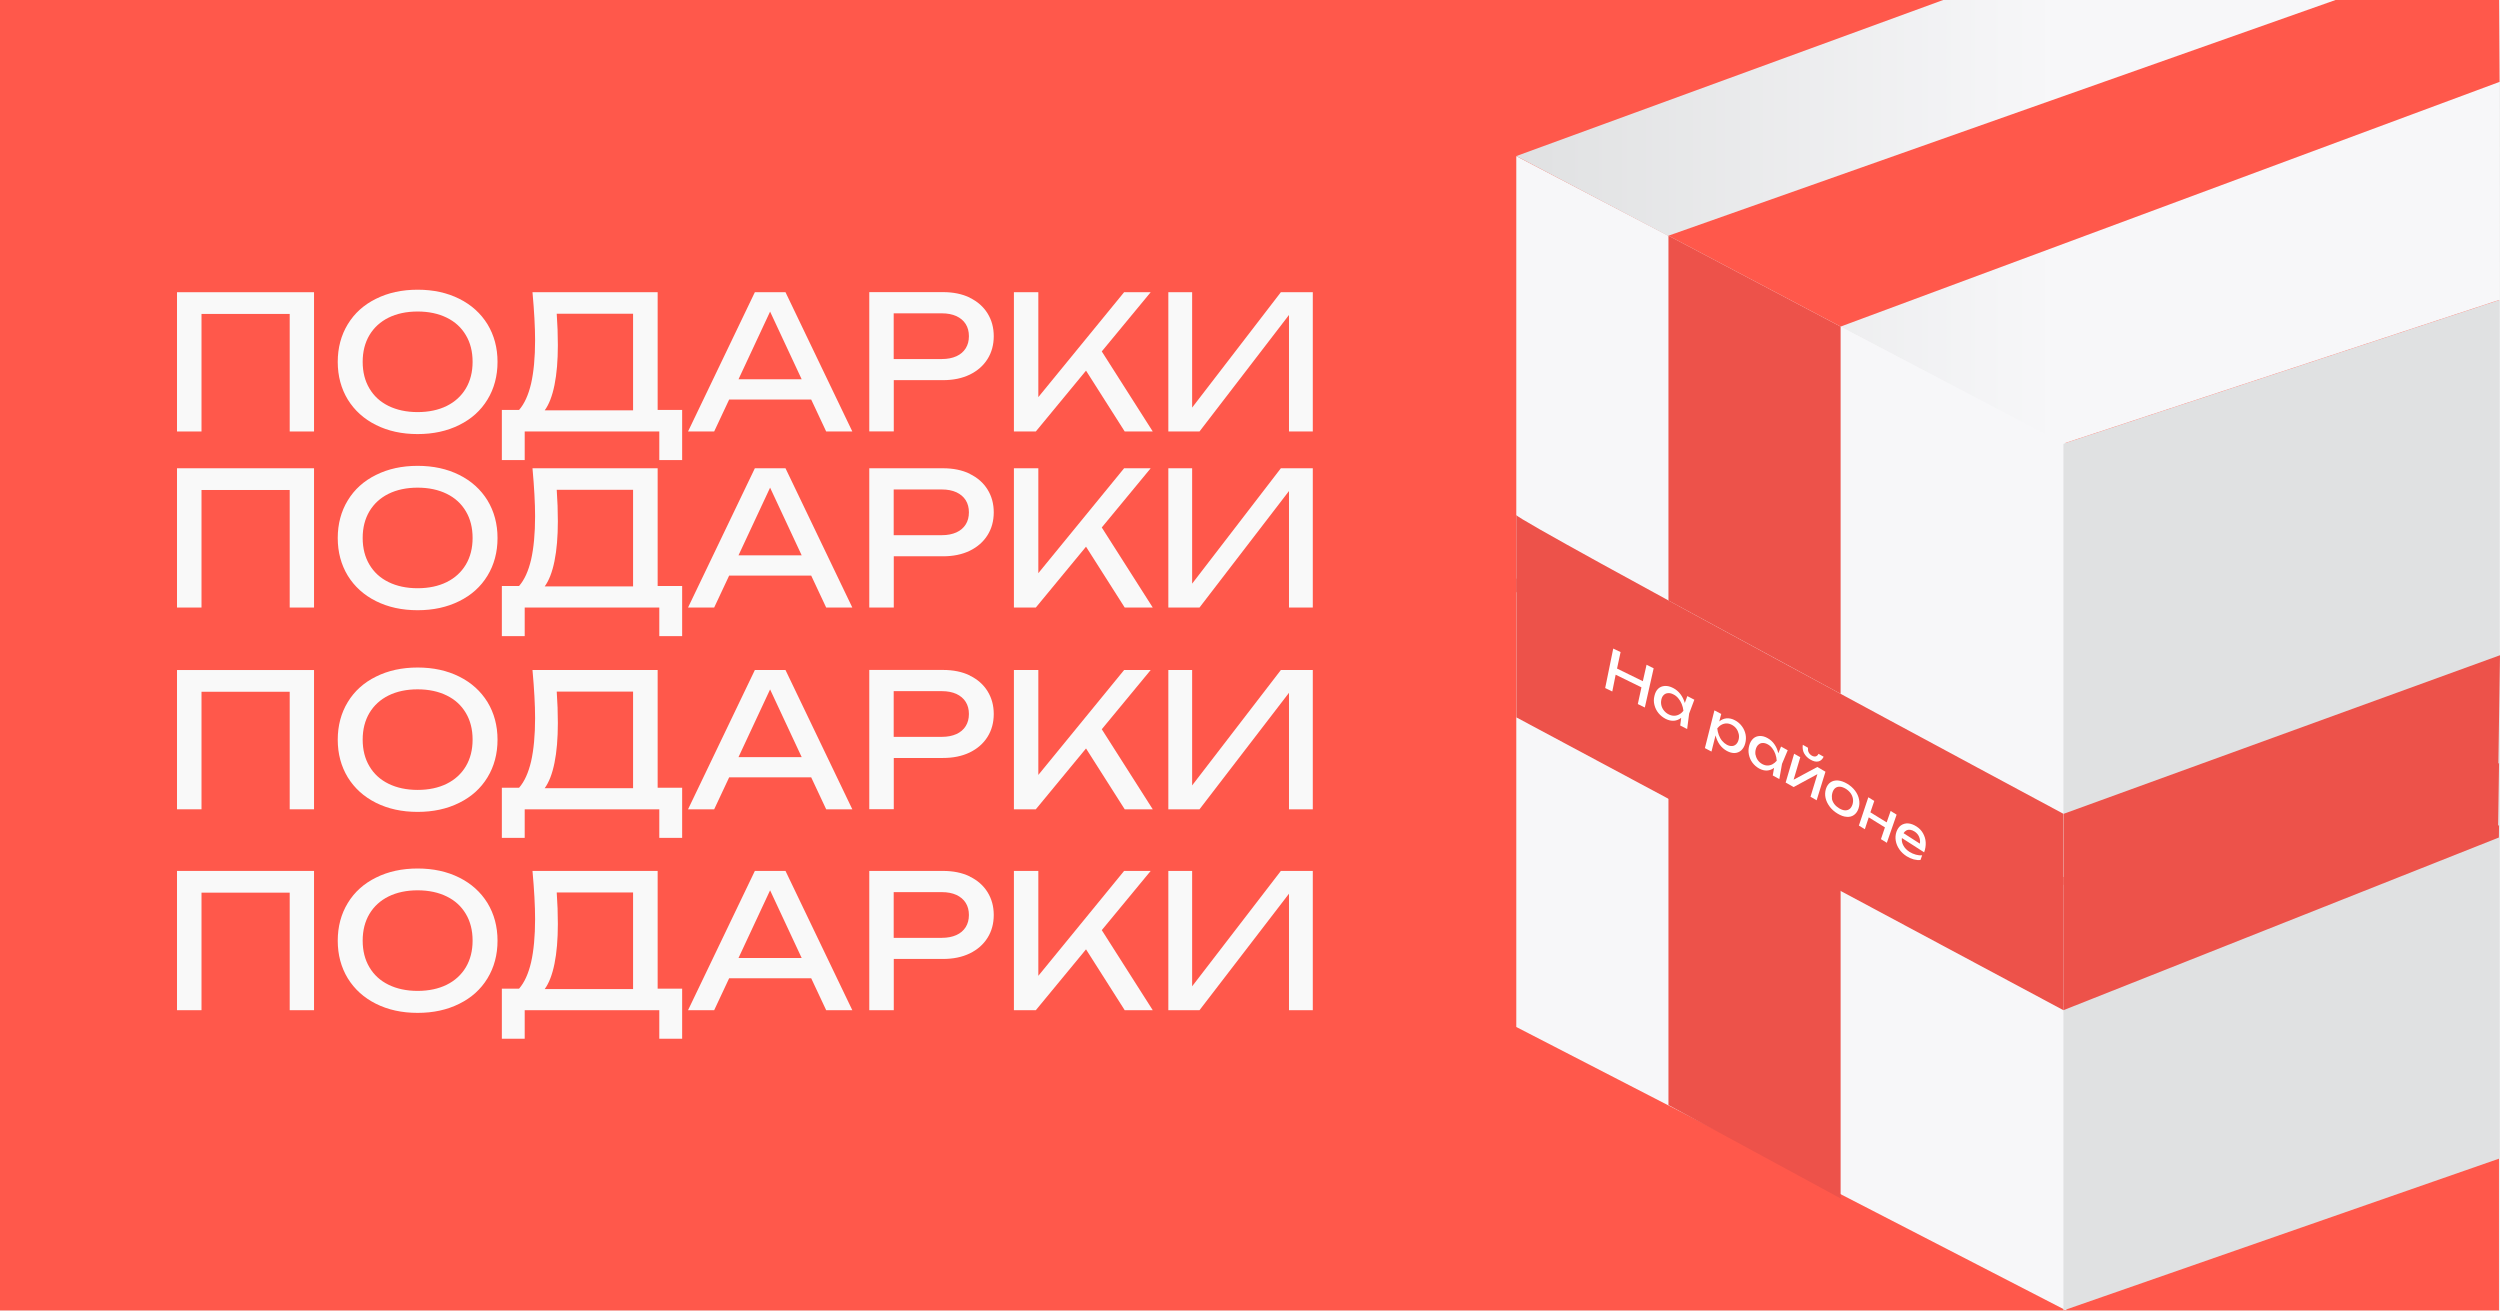
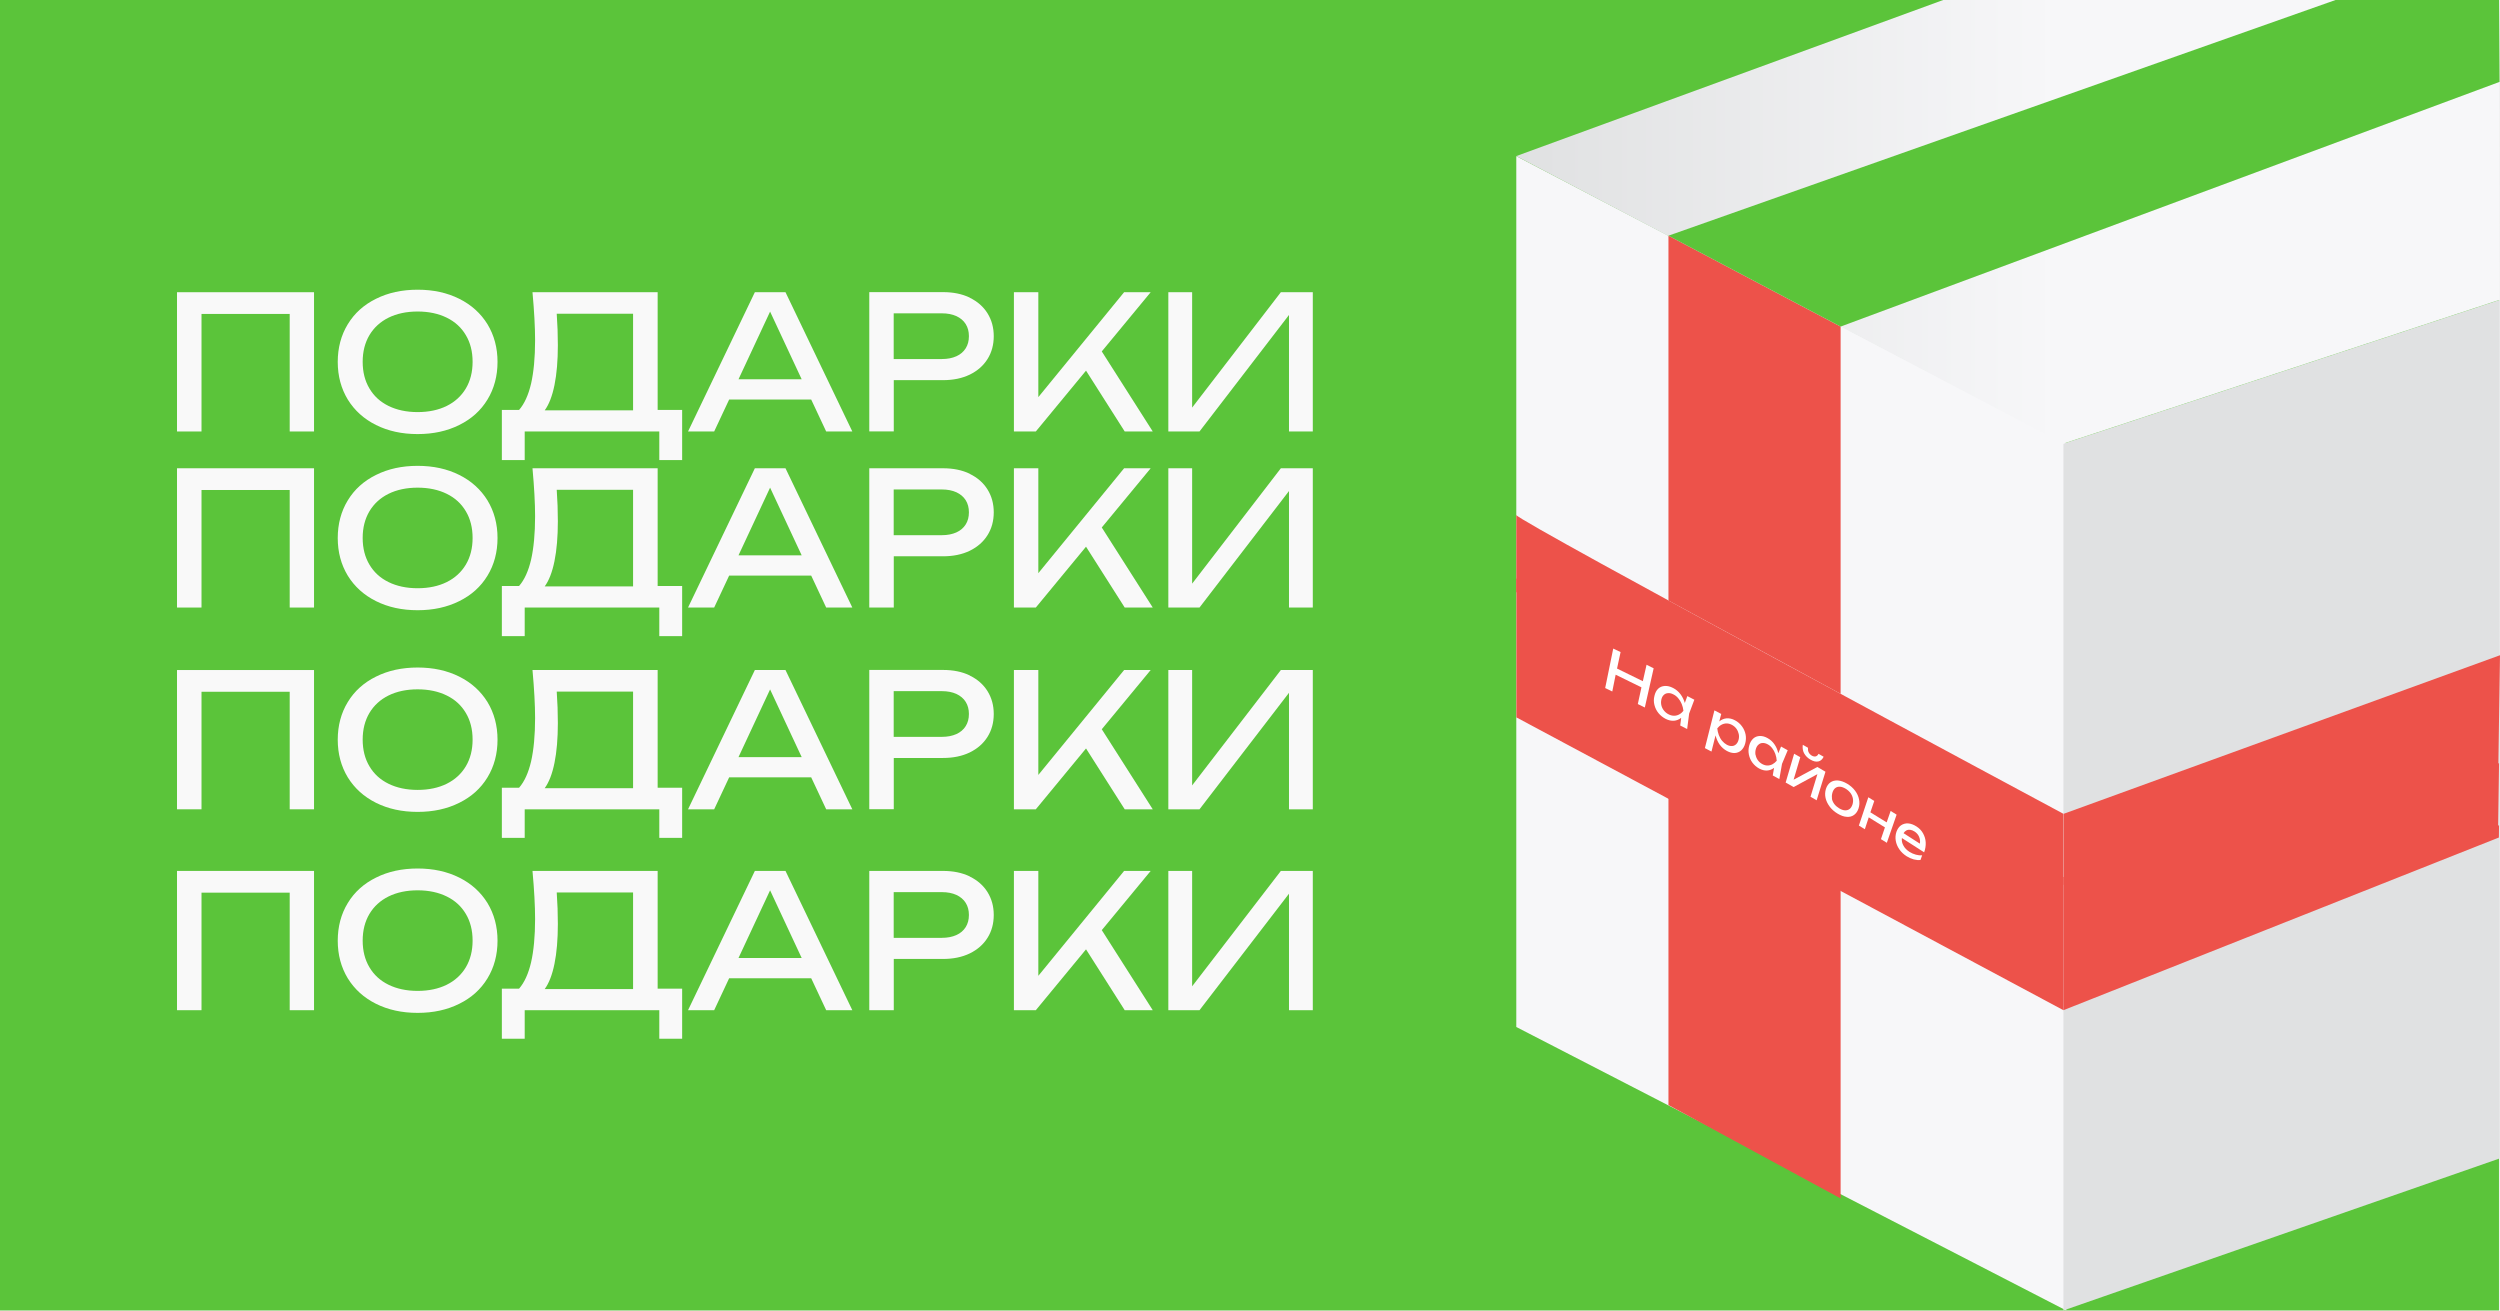
<svg xmlns="http://www.w3.org/2000/svg" viewBox="0 0 288.83 151.4">
  <defs>
-     <style>.e{fill:#ed524a;}.f{fill:#fff;}.g{fill:#f7f7f9;}.h{fill:#f9f9f9;}.i{fill:url(#d);}.j{fill:#e0e1e2;}.k{fill:#ff584b;}</style>
+     <style>.e{fill:#ed524a;}.f{fill:#fff;}.g{fill:#f7f7f9;}.h{fill:#f9f9f9;}.i{fill:url(#d);}.j{fill:#e0e1e2;}.k{fill:#5BC43A;}</style>
    <linearGradient id="d" x1="175.18" y1="25.63" x2="288.78" y2="25.63" gradientTransform="matrix(1, 0, 0, 1, 0, 0)" gradientUnits="userSpaceOnUse">
      <stop offset="0" stop-color="#e0e1e2" />
      <stop offset=".55" stop-color="#f7f7f9" />
    </linearGradient>
  </defs>
  <g id="a" />
  <g id="b">
    <g id="c">
      <rect class="k" y="0" width="288.71" height="151.4" />
      <g>
        <polygon class="g" points="238.71 151.4 238.71 51.26 175.18 18.04 175.18 118.65 238.71 151.4" />
        <polygon class="j" points="238.39 151.4 288.78 133.84 288.78 34.65 238.39 51.26 238.39 151.4" />
        <polygon class="i" points="288.78 34.64 238.39 51.25 175.18 18.03 224.5 0 288.72 0 288.78 34.64" />
      </g>
      <path class="e" d="M238.39,101.33v15.38l-63.2-33.83v-16.07c0,.61,63.2,34.52,63.2,34.52Z" />
      <path class="e" d="M175.18,59.5c0,.62,63.21,34.52,63.21,34.52v8.22l-63.21-33.84v-8.9Z" />
      <polygon class="e" points="288.72 88.18 288.61 95.38 288.72 95.35 288.7 96.76 238.39 116.71 238.39 101.33 238.42 101.31 238.42 94.02 288.83 75.7 288.64 88.2 288.72 88.18" />
      <g>
        <path class="f" d="M187.23,75.33l-.41,1.91,2.98,1.46,.43-1.9,.82,.41-1.02,4.53-.81-.4,.42-1.93-2.98-1.46-.39,1.94-.82-.4,.93-4.56,.84,.4Z" />
        <path class="f" d="M194.23,82.93c-.25,.2-.52,.31-.83,.34-.31,.02-.63-.05-.95-.21-.33-.17-.61-.39-.84-.67-.23-.28-.38-.59-.47-.94-.09-.35-.09-.69,0-1.05,.08-.35,.22-.63,.43-.83,.21-.2,.47-.3,.77-.32,.3-.02,.62,.06,.95,.23,.34,.17,.62,.41,.85,.71,.23,.3,.4,.65,.51,1.03l.29-.8,.81,.42-.6,1.6-.23,1.79-.8-.41,.11-.89Zm-2.29-1.45c.05,.22,.15,.43,.3,.61,.14,.18,.32,.33,.54,.44,.21,.11,.42,.16,.63,.16,.21,0,.41-.05,.59-.15,.19-.1,.35-.24,.49-.43-.03-.27-.1-.53-.2-.78-.1-.25-.24-.47-.4-.66-.16-.19-.35-.35-.57-.45-.21-.11-.42-.16-.61-.14-.19,.01-.36,.08-.49,.21-.14,.13-.23,.3-.28,.53-.05,.23-.05,.45,0,.67Z" />
        <path class="f" d="M198.86,82.47l-.23,.88c.25-.21,.53-.33,.85-.36,.32-.02,.64,.05,.97,.23,.32,.17,.59,.4,.8,.69,.21,.28,.35,.6,.42,.94,.07,.34,.05,.69-.04,1.03-.09,.35-.25,.61-.46,.81-.21,.19-.46,.29-.75,.31-.29,.01-.59-.07-.91-.24-.33-.18-.6-.42-.83-.73-.22-.31-.38-.67-.48-1.07l-.47,1.87-.76-.4,1.1-4.36,.78,.41Zm-.28,2.46c.1,.25,.22,.47,.38,.66,.16,.19,.34,.34,.54,.45,.2,.11,.4,.16,.59,.15,.19,0,.35-.08,.48-.2,.14-.13,.23-.3,.29-.52,.06-.22,.07-.44,.02-.67-.05-.22-.14-.43-.27-.61-.14-.19-.31-.33-.51-.44-.21-.11-.41-.17-.62-.17-.21,0-.4,.05-.59,.15-.19,.1-.35,.24-.49,.42,.03,.27,.09,.53,.18,.78Z" />
        <path class="f" d="M204.98,88.7c-.25,.19-.52,.3-.82,.32-.3,.02-.6-.06-.92-.23-.31-.17-.57-.4-.78-.68-.21-.28-.34-.6-.41-.94-.07-.34-.05-.69,.04-1.03,.09-.35,.25-.61,.46-.81,.21-.19,.47-.29,.76-.3,.29-.01,.6,.07,.91,.25,.32,.18,.58,.41,.79,.72,.21,.3,.36,.65,.44,1.03l.32-.78,.77,.43-.66,1.57-.31,1.76-.76-.42,.15-.87Zm-2.15-1.48c.04,.22,.13,.43,.26,.61,.13,.18,.3,.33,.5,.44,.2,.11,.4,.17,.6,.17,.2,0,.4-.04,.58-.14,.18-.1,.35-.23,.5-.41-.02-.27-.07-.53-.16-.78-.09-.25-.21-.47-.36-.66-.15-.2-.32-.35-.53-.46-.2-.11-.4-.16-.58-.15-.19,0-.35,.07-.49,.2-.14,.12-.24,.3-.3,.52-.06,.22-.07,.44-.03,.67Z" />
        <path class="f" d="M207.26,87.07l.73,.41-.77,2.6,2.74-1.47,.94,.55-1.02,3.3-.71-.41,.8-2.61-2.75,1.49-.92-.52,.98-3.33Zm1.17-.04c-.15-.29-.2-.62-.15-.98l.6,.34c-.02,.2,0,.37,.08,.53,.08,.16,.2,.28,.36,.38,.16,.09,.31,.12,.45,.09,.14-.04,.25-.14,.33-.3l.59,.34c-.15,.3-.35,.49-.61,.54-.26,.06-.56,0-.9-.2-.34-.19-.58-.44-.74-.73Z" />
        <path class="f" d="M211.39,93.19c-.24-.31-.4-.65-.48-1-.08-.36-.06-.7,.04-1.04,.11-.34,.28-.59,.52-.76,.24-.17,.53-.24,.87-.22,.33,.03,.69,.15,1.06,.37,.37,.22,.68,.49,.92,.81,.24,.32,.39,.65,.46,1.01,.07,.36,.05,.7-.06,1.04-.11,.34-.29,.59-.53,.76-.24,.17-.52,.24-.85,.21-.33-.02-.67-.15-1.04-.37-.37-.22-.67-.49-.91-.8Zm.25-.93c.04,.23,.14,.44,.28,.63,.15,.2,.34,.36,.57,.5,.24,.14,.45,.22,.66,.23,.2,.01,.38-.04,.53-.15,.15-.11,.26-.29,.34-.52,.07-.23,.09-.45,.05-.68-.04-.23-.13-.44-.27-.64-.15-.2-.34-.37-.57-.51-.24-.14-.46-.22-.66-.23-.21-.01-.38,.04-.53,.15-.15,.12-.26,.29-.33,.52-.07,.23-.09,.46-.05,.69Z" />
        <path class="f" d="M216.54,92.53l-.45,1.32,1.88,1.16,.46-1.32,.69,.43-1.13,3.25-.68-.42,.46-1.36-1.87-1.16-.45,1.37-.69-.42,1.09-3.27,.7,.43Z" />
        <path class="f" d="M219.44,98.13c-.22-.31-.36-.65-.42-1-.06-.36-.03-.7,.08-1.03,.12-.33,.29-.58,.53-.75,.24-.16,.51-.24,.82-.22,.31,.02,.63,.14,.96,.35,.33,.21,.58,.47,.76,.79,.18,.32,.29,.67,.31,1.05,.02,.38-.04,.76-.18,1.15l-2.57-1.65c-.04,.31,.02,.6,.18,.88,.15,.28,.39,.52,.7,.72,.23,.14,.47,.25,.73,.32,.26,.07,.5,.1,.73,.07l-.19,.54c-.23,.04-.49,.01-.78-.06-.29-.08-.56-.2-.83-.37-.34-.22-.62-.48-.84-.8Zm2.37-.67c.04-.29,.01-.55-.1-.8-.11-.25-.29-.45-.53-.6-.17-.11-.33-.17-.49-.19-.16-.02-.3,0-.44,.07-.13,.07-.24,.17-.33,.32l1.89,1.21Z" />
      </g>
      <polygon class="e" points="192.76 69.38 192.76 27.23 212.65 37.73 212.65 80.16 192.76 69.38" />
      <polygon class="e" points="192.76 127.67 192.76 85.52 212.65 96.02 212.65 138.46 192.76 127.67" />
      <polygon class="k" points="192.76 27.23 269.83 0 288.72 0 288.78 9.46 212.65 37.73 192.76 27.23" />
      <g>
        <path class="h" d="M36.28,49.85h-2.81v-13.58h-10.19v13.58h-2.83v-16.09h15.83v16.09Z" />
        <path class="h" d="M43.44,49.1c-1.4-.7-2.48-1.68-3.26-2.94-.77-1.27-1.16-2.72-1.16-4.35s.39-3.09,1.16-4.35c.77-1.27,1.86-2.25,3.26-2.94,1.4-.7,3-1.05,4.81-1.05s3.41,.35,4.81,1.05c1.4,.7,2.48,1.68,3.26,2.94,.77,1.27,1.16,2.72,1.16,4.35s-.39,3.09-1.16,4.35c-.77,1.27-1.86,2.25-3.26,2.94-1.4,.7-3,1.05-4.81,1.05s-3.41-.35-4.81-1.05Zm-.76-4.22c.52,.88,1.25,1.55,2.21,2.02s2.08,.71,3.36,.71,2.41-.24,3.36-.71,1.69-1.15,2.21-2.02c.52-.88,.78-1.9,.78-3.08s-.26-2.21-.78-3.08c-.52-.88-1.25-1.55-2.21-2.02s-2.08-.71-3.36-.71-2.41,.24-3.36,.71-1.69,1.15-2.21,2.02c-.52,.88-.78,1.9-.78,3.08s.26,2.21,.78,3.08Z" />
        <path class="h" d="M57.97,47.36h2c.62-.71,1.08-1.73,1.39-3.05,.3-1.33,.46-2.99,.46-4.99,0-1.5-.1-3.35-.3-5.56h14.46v13.6h2.83v5.79h-2.64v-3.3h-15.55v3.3h-2.64v-5.79Zm15.17,.04v-11.15h-8.82c.09,1.27,.13,2.47,.13,3.63,0,1.79-.13,3.33-.39,4.61s-.64,2.25-1.13,2.92h10.21Z" />
        <path class="h" d="M98.47,49.85h-3.02l-1.73-3.69h-9.48l-1.73,3.69h-3.02l7.72-16.09h3.54l7.72,16.09Zm-5.85-6.03l-3.65-7.82-3.65,7.82h7.29Z" />
        <path class="h" d="M112.04,34.4c.89,.43,1.57,1.03,2.05,1.8,.48,.77,.72,1.65,.72,2.64s-.24,1.88-.72,2.64c-.48,.77-1.17,1.37-2.05,1.8-.89,.43-1.92,.64-3.1,.64h-5.68v5.92h-2.83v-16.09h8.52c1.18,0,2.21,.21,3.1,.64Zm-3.21,7.08c.64,0,1.19-.11,1.66-.32s.83-.52,1.08-.92c.25-.4,.37-.86,.37-1.4s-.12-1-.37-1.4c-.25-.4-.61-.7-1.08-.92-.47-.21-1.02-.32-1.66-.32h-5.58v5.28h5.58Z" />
        <path class="h" d="M117.13,33.76h2.83v12.12l9.91-12.12h3.07l-5.65,6.84,5.89,9.25h-3.24l-4.47-7.03-5.8,7.03h-2.53v-16.09Z" />
        <path class="h" d="M134.98,33.76h2.75v13.33l10.25-13.33h3.69v16.09h-2.75v-13.46l-10.34,13.46h-3.6v-16.09Z" />
      </g>
      <g>
        <path class="h" d="M36.28,70.19h-2.81v-13.58h-10.19v13.58h-2.83v-16.09h15.83v16.09Z" />
        <path class="h" d="M43.44,69.45c-1.4-.7-2.48-1.68-3.26-2.94-.77-1.27-1.16-2.72-1.16-4.35s.39-3.09,1.16-4.35c.77-1.27,1.86-2.25,3.26-2.94,1.4-.7,3-1.05,4.81-1.05s3.41,.35,4.81,1.05c1.4,.7,2.48,1.68,3.26,2.94,.77,1.27,1.16,2.72,1.16,4.35s-.39,3.09-1.16,4.35c-.77,1.27-1.86,2.25-3.26,2.94-1.4,.7-3,1.05-4.81,1.05s-3.41-.35-4.81-1.05Zm-.76-4.22c.52,.88,1.25,1.55,2.21,2.02s2.08,.71,3.36,.71,2.41-.24,3.36-.71,1.69-1.15,2.21-2.02c.52-.88,.78-1.9,.78-3.08s-.26-2.21-.78-3.08c-.52-.88-1.25-1.55-2.21-2.02s-2.08-.71-3.36-.71-2.41,.24-3.36,.71-1.69,1.15-2.21,2.02c-.52,.88-.78,1.9-.78,3.08s.26,2.21,.78,3.08Z" />
        <path class="h" d="M57.97,67.7h2c.62-.71,1.08-1.73,1.39-3.05,.3-1.33,.46-2.99,.46-4.99,0-1.5-.1-3.35-.3-5.56h14.46v13.6h2.83v5.79h-2.64v-3.3h-15.55v3.3h-2.64v-5.79Zm15.17,.04v-11.15h-8.82c.09,1.27,.13,2.47,.13,3.63,0,1.79-.13,3.33-.39,4.61s-.64,2.25-1.13,2.92h10.21Z" />
        <path class="h" d="M98.47,70.19h-3.02l-1.73-3.69h-9.48l-1.73,3.69h-3.02l7.72-16.09h3.54l7.72,16.09Zm-5.85-6.03l-3.65-7.82-3.65,7.82h7.29Z" />
        <path class="h" d="M112.04,54.75c.89,.43,1.57,1.03,2.05,1.8,.48,.77,.72,1.65,.72,2.64s-.24,1.88-.72,2.64c-.48,.77-1.17,1.37-2.05,1.8-.89,.43-1.92,.64-3.1,.64h-5.68v5.92h-2.83v-16.09h8.52c1.18,0,2.21,.21,3.1,.64Zm-3.21,7.08c.64,0,1.19-.11,1.66-.32s.83-.52,1.08-.92c.25-.4,.37-.86,.37-1.4s-.12-1-.37-1.4c-.25-.4-.61-.7-1.08-.92-.47-.21-1.02-.32-1.66-.32h-5.58v5.28h5.58Z" />
        <path class="h" d="M117.13,54.1h2.83v12.12l9.91-12.12h3.07l-5.65,6.84,5.89,9.25h-3.24l-4.47-7.03-5.8,7.03h-2.53v-16.09Z" />
        <path class="h" d="M134.98,54.1h2.75v13.33l10.25-13.33h3.69v16.09h-2.75v-13.46l-10.34,13.46h-3.6v-16.09Z" />
      </g>
      <g>
        <path class="h" d="M36.28,93.5h-2.81v-13.58h-10.19v13.58h-2.83v-16.09h15.83v16.09Z" />
        <path class="h" d="M43.44,92.75c-1.4-.7-2.48-1.68-3.26-2.94-.77-1.27-1.16-2.72-1.16-4.35s.39-3.09,1.16-4.35c.77-1.27,1.86-2.25,3.26-2.94,1.4-.7,3-1.05,4.81-1.05s3.41,.35,4.81,1.05c1.4,.7,2.48,1.68,3.26,2.94,.77,1.27,1.16,2.72,1.16,4.35s-.39,3.09-1.16,4.35c-.77,1.27-1.86,2.25-3.26,2.94-1.4,.7-3,1.05-4.81,1.05s-3.41-.35-4.81-1.05Zm-.76-4.22c.52,.88,1.25,1.55,2.21,2.02s2.08,.71,3.36,.71,2.41-.24,3.36-.71,1.69-1.15,2.21-2.02c.52-.88,.78-1.9,.78-3.08s-.26-2.21-.78-3.08c-.52-.88-1.25-1.55-2.21-2.02s-2.08-.71-3.36-.71-2.41,.24-3.36,.71-1.69,1.15-2.21,2.02c-.52,.88-.78,1.9-.78,3.08s.26,2.21,.78,3.08Z" />
        <path class="h" d="M57.97,91.01h2c.62-.71,1.08-1.73,1.39-3.05,.3-1.33,.46-2.99,.46-4.99,0-1.5-.1-3.35-.3-5.56h14.46v13.6h2.83v5.79h-2.64v-3.3h-15.55v3.3h-2.64v-5.79Zm15.17,.04v-11.15h-8.82c.09,1.27,.13,2.47,.13,3.63,0,1.79-.13,3.33-.39,4.61s-.64,2.25-1.13,2.92h10.21Z" />
        <path class="h" d="M98.47,93.5h-3.02l-1.73-3.69h-9.48l-1.73,3.69h-3.02l7.72-16.09h3.54l7.72,16.09Zm-5.85-6.03l-3.65-7.82-3.65,7.82h7.29Z" />
        <path class="h" d="M112.04,78.05c.89,.43,1.57,1.03,2.05,1.8,.48,.77,.72,1.65,.72,2.64s-.24,1.88-.72,2.64c-.48,.77-1.17,1.37-2.05,1.8-.89,.43-1.92,.64-3.1,.64h-5.68v5.92h-2.83v-16.09h8.52c1.18,0,2.21,.21,3.1,.64Zm-3.21,7.08c.64,0,1.19-.11,1.66-.32s.83-.52,1.08-.92c.25-.4,.37-.86,.37-1.4s-.12-1-.37-1.4c-.25-.4-.61-.7-1.08-.92-.47-.21-1.02-.32-1.66-.32h-5.58v5.28h5.58Z" />
        <path class="h" d="M117.13,77.41h2.83v12.12l9.91-12.12h3.07l-5.65,6.84,5.89,9.25h-3.24l-4.47-7.03-5.8,7.03h-2.53v-16.09Z" />
        <path class="h" d="M134.98,77.41h2.75v13.33l10.25-13.33h3.69v16.09h-2.75v-13.46l-10.34,13.46h-3.6v-16.09Z" />
      </g>
      <g>
        <path class="h" d="M36.28,116.71h-2.81v-13.58h-10.19v13.58h-2.83v-16.09h15.83v16.09Z" />
        <path class="h" d="M43.44,115.97c-1.4-.7-2.48-1.68-3.26-2.94-.77-1.27-1.16-2.72-1.16-4.35s.39-3.09,1.16-4.35c.77-1.27,1.86-2.25,3.26-2.94,1.4-.7,3-1.05,4.81-1.05s3.41,.35,4.81,1.05c1.4,.7,2.48,1.68,3.26,2.94,.77,1.27,1.16,2.72,1.16,4.35s-.39,3.09-1.16,4.35c-.77,1.27-1.86,2.25-3.26,2.94-1.4,.7-3,1.05-4.81,1.05s-3.41-.35-4.81-1.05Zm-.76-4.22c.52,.88,1.25,1.55,2.21,2.02s2.08,.71,3.36,.71,2.41-.24,3.36-.71,1.69-1.15,2.21-2.02c.52-.88,.78-1.9,.78-3.08s-.26-2.21-.78-3.08c-.52-.88-1.25-1.55-2.21-2.02s-2.08-.71-3.36-.71-2.41,.24-3.36,.71-1.69,1.15-2.21,2.02c-.52,.88-.78,1.9-.78,3.08s.26,2.21,.78,3.08Z" />
        <path class="h" d="M57.97,114.22h2c.62-.71,1.08-1.73,1.39-3.05,.3-1.33,.46-2.99,.46-4.99,0-1.5-.1-3.35-.3-5.56h14.46v13.6h2.83v5.79h-2.64v-3.3h-15.55v3.3h-2.64v-5.79Zm15.17,.04v-11.15h-8.82c.09,1.27,.13,2.47,.13,3.63,0,1.79-.13,3.33-.39,4.61s-.64,2.25-1.13,2.92h10.21Z" />
        <path class="h" d="M98.47,116.71h-3.02l-1.73-3.69h-9.48l-1.73,3.69h-3.02l7.72-16.09h3.54l7.72,16.09Zm-5.85-6.03l-3.65-7.82-3.65,7.82h7.29Z" />
        <path class="h" d="M112.04,101.27c.89,.43,1.57,1.03,2.05,1.8,.48,.77,.72,1.65,.72,2.64s-.24,1.88-.72,2.64c-.48,.77-1.17,1.37-2.05,1.8-.89,.43-1.92,.64-3.1,.64h-5.68v5.92h-2.83v-16.09h8.52c1.18,0,2.21,.21,3.1,.64Zm-3.21,7.08c.64,0,1.19-.11,1.66-.32s.83-.52,1.08-.92c.25-.4,.37-.86,.37-1.4s-.12-1-.37-1.4c-.25-.4-.61-.7-1.08-.92-.47-.21-1.02-.32-1.66-.32h-5.58v5.28h5.58Z" />
        <path class="h" d="M117.13,100.62h2.83v12.12l9.91-12.12h3.07l-5.65,6.84,5.89,9.25h-3.24l-4.47-7.03-5.8,7.03h-2.53v-16.09Z" />
        <path class="h" d="M134.98,100.62h2.75v13.33l10.25-13.33h3.69v16.09h-2.75v-13.46l-10.34,13.46h-3.6v-16.09Z" />
      </g>
    </g>
  </g>
</svg>
